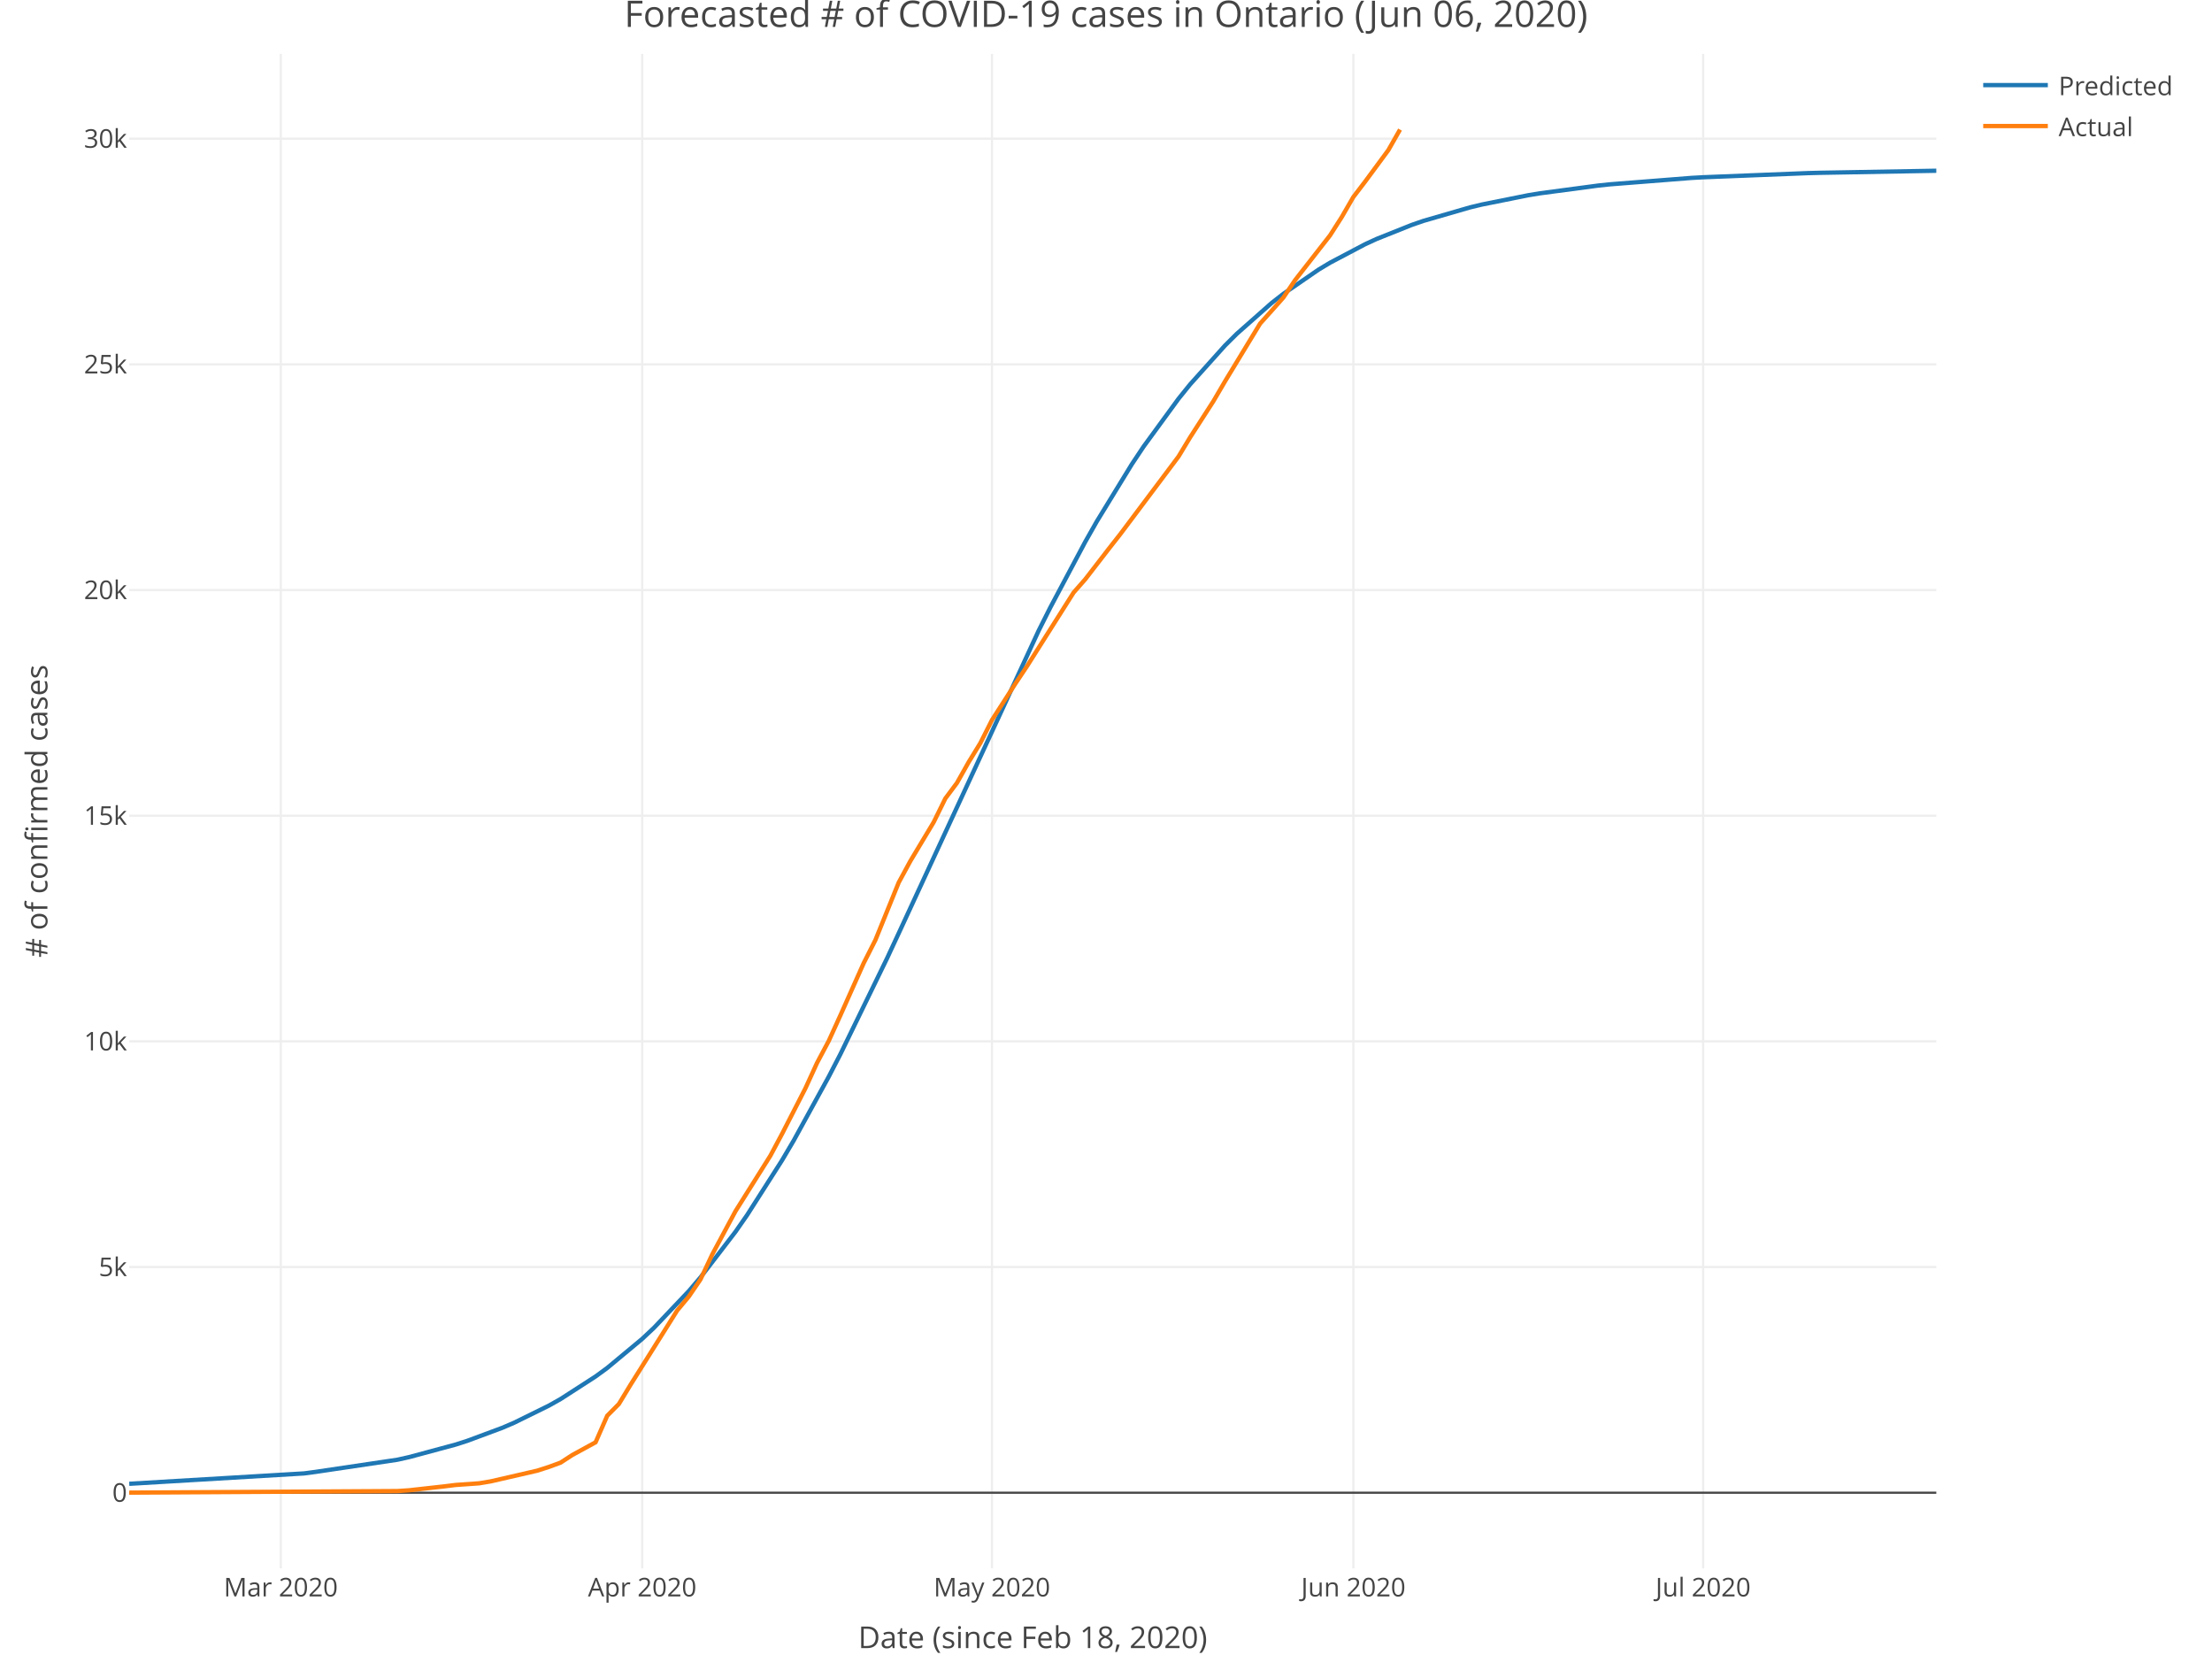
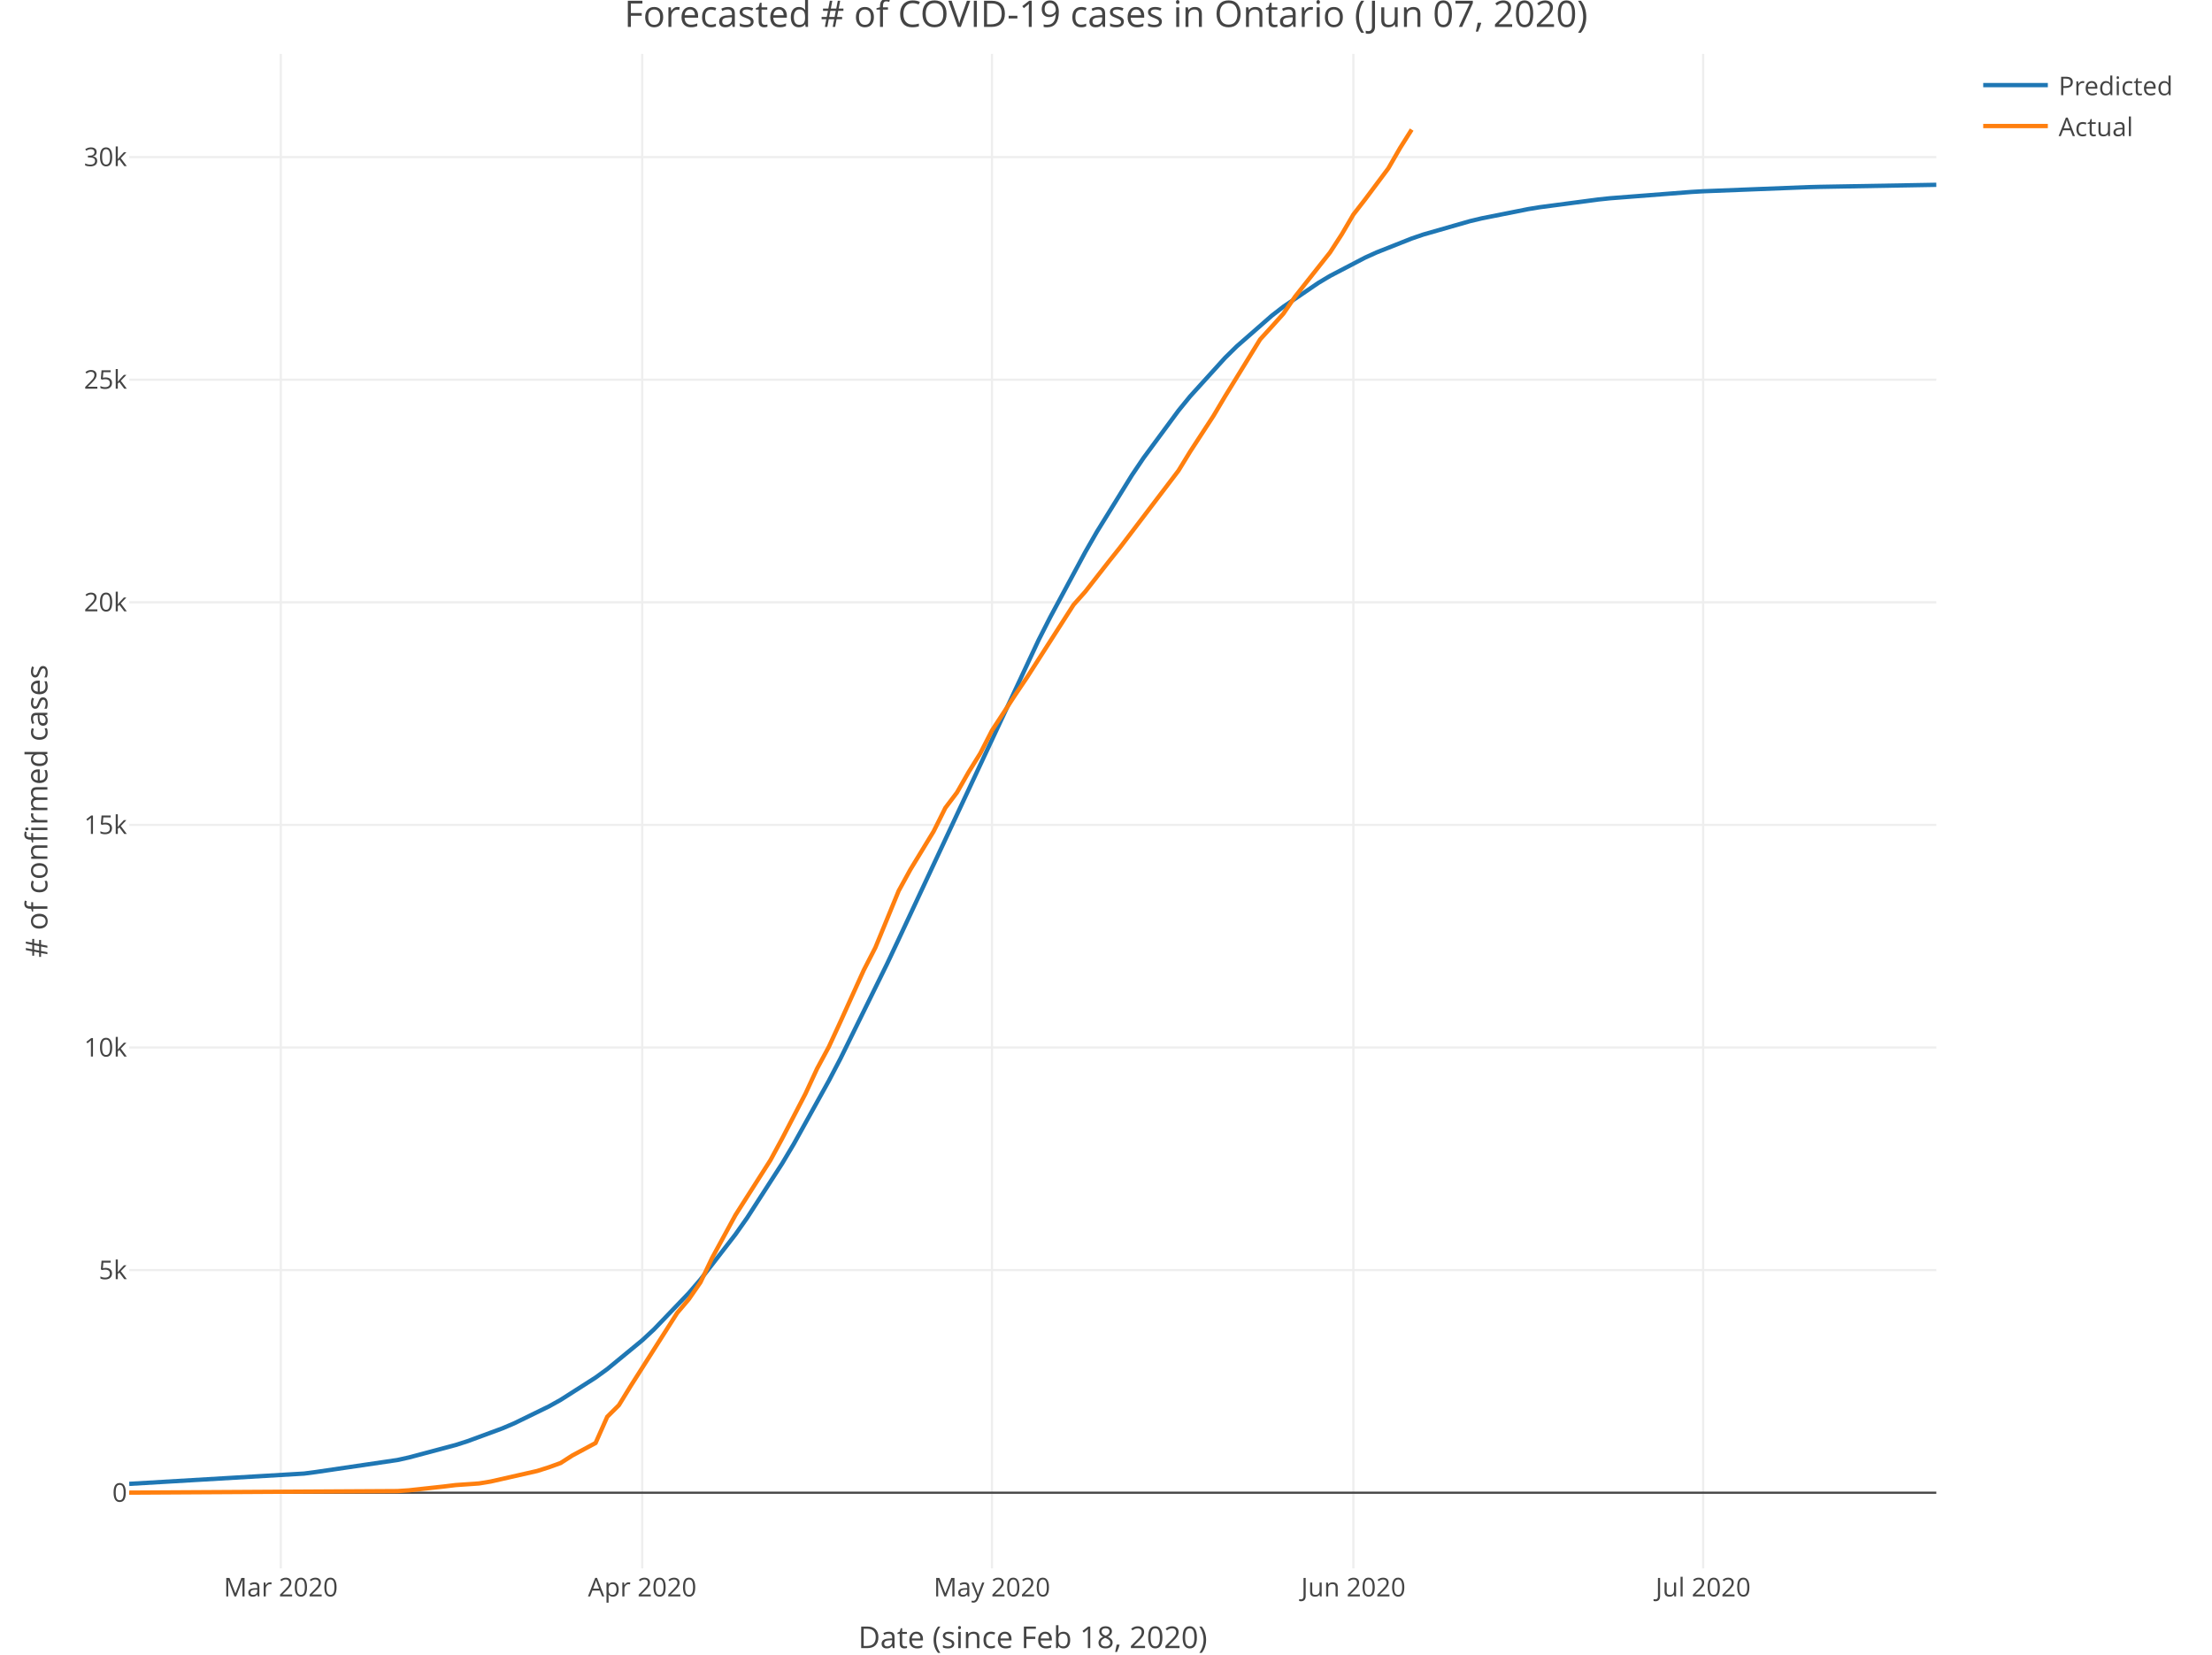
<svg xmlns="http://www.w3.org/2000/svg" class="main-svg" width="1027" height="768" style="" viewBox="0 0 1027 768">
  <rect x="0" y="0" width="1027" height="768" style="fill: rgb(255, 255, 255); fill-opacity: 1;" />
-   <defs id="defs-827c4d">
+   <defs id="defs-da65fc">
    <g class="clips">
-       <clipPath id="clip827c4dxyplot" class="plotclip">
+       <clipPath id="clipda65fcxyplot" class="plotclip">
        <rect width="839" height="703" />
      </clipPath>
-       <clipPath class="axesclip" id="clip827c4dx">
+       <clipPath class="axesclip" id="clipda65fcx">
        <rect x="60" y="0" width="839" height="768" />
      </clipPath>
-       <clipPath class="axesclip" id="clip827c4dy">
+       <clipPath class="axesclip" id="clipda65fcy">
        <rect x="0" y="25" width="1027" height="703" />
      </clipPath>
-       <clipPath class="axesclip" id="clip827c4dxy">
+       <clipPath class="axesclip" id="clipda65fcxy">
        <rect x="60" y="25" width="839" height="703" />
      </clipPath>
    </g>
    <g class="gradients" />
  </defs>
  <g class="bglayer" />
  <g class="layer-below">
    <g class="imagelayer" />
    <g class="shapelayer" />
  </g>
  <g class="cartesianlayer">
    <g class="subplot xy">
      <g class="layer-subplot">
        <g class="shapelayer" />
        <g class="imagelayer" />
      </g>
      <g class="gridlayer">
        <g class="x">
          <path class="xgrid crisp" transform="translate(130.37,0)" d="M0,25v703" style="stroke: rgb(238, 238, 238); stroke-opacity: 1; stroke-width: 1px;" />
          <path class="xgrid crisp" transform="translate(298.17,0)" d="M0,25v703" style="stroke: rgb(238, 238, 238); stroke-opacity: 1; stroke-width: 1px;" />
          <path class="xgrid crisp" transform="translate(460.55,0)" d="M0,25v703" style="stroke: rgb(238, 238, 238); stroke-opacity: 1; stroke-width: 1px;" />
          <path class="xgrid crisp" transform="translate(628.35,0)" d="M0,25v703" style="stroke: rgb(238, 238, 238); stroke-opacity: 1; stroke-width: 1px;" />
          <path class="xgrid crisp" transform="translate(790.74,0)" d="M0,25v703" style="stroke: rgb(238, 238, 238); stroke-opacity: 1; stroke-width: 1px;" />
        </g>
        <g class="y">
-           <path class="ygrid crisp" transform="translate(0,588.12)" d="M60,0h839" style="stroke: rgb(238, 238, 238); stroke-opacity: 1; stroke-width: 1px;" />
-           <path class="ygrid crisp" transform="translate(0,483.37)" d="M60,0h839" style="stroke: rgb(238, 238, 238); stroke-opacity: 1; stroke-width: 1px;" />
-           <path class="ygrid crisp" transform="translate(0,378.63)" d="M60,0h839" style="stroke: rgb(238, 238, 238); stroke-opacity: 1; stroke-width: 1px;" />
-           <path class="ygrid crisp" transform="translate(0,273.88)" d="M60,0h839" style="stroke: rgb(238, 238, 238); stroke-opacity: 1; stroke-width: 1px;" />
-           <path class="ygrid crisp" transform="translate(0,169.13)" d="M60,0h839" style="stroke: rgb(238, 238, 238); stroke-opacity: 1; stroke-width: 1px;" />
-           <path class="ygrid crisp" transform="translate(0,64.38)" d="M60,0h839" style="stroke: rgb(238, 238, 238); stroke-opacity: 1; stroke-width: 1px;" />
+           <path class="ygrid crisp" transform="translate(0,589.54)" d="M60,0h839" style="stroke: rgb(238, 238, 238); stroke-opacity: 1; stroke-width: 1px;" />
+           <path class="ygrid crisp" transform="translate(0,486.21)" d="M60,0h839" style="stroke: rgb(238, 238, 238); stroke-opacity: 1; stroke-width: 1px;" />
+           <path class="ygrid crisp" transform="translate(0,382.89)" d="M60,0h839" style="stroke: rgb(238, 238, 238); stroke-opacity: 1; stroke-width: 1px;" />
+           <path class="ygrid crisp" transform="translate(0,279.56)" d="M60,0h839" style="stroke: rgb(238, 238, 238); stroke-opacity: 1; stroke-width: 1px;" />
+           <path class="ygrid crisp" transform="translate(0,176.23)" d="M60,0h839" style="stroke: rgb(238, 238, 238); stroke-opacity: 1; stroke-width: 1px;" />
+           <path class="ygrid crisp" transform="translate(0,72.9)" d="M60,0h839" style="stroke: rgb(238, 238, 238); stroke-opacity: 1; stroke-width: 1px;" />
        </g>
      </g>
      <g class="zerolinelayer">
        <path class="yzl zl crisp" transform="translate(0,692.87)" d="M60,0h839" style="stroke: rgb(68, 68, 68); stroke-opacity: 1; stroke-width: 1px;" />
      </g>
      <path class="xlines-below" />
      <path class="ylines-below" />
      <g class="overlines-below" />
      <g class="xaxislayer-below" />
      <g class="yaxislayer-below" />
      <g class="overaxes-below" />
-       <g class="plot" transform="translate(60, 25)" clip-path="url('#clip827c4dxyplot')">
+       <g class="plot" transform="translate(60, 25)" clip-path="url('#clipda65fcxyplot')">
        <g class="scatterlayer mlayer">
-           <g class="trace scatter tracefccec7" style="stroke-miterlimit: 2; opacity: 1;">
+           <g class="trace scatter trace8e401e" style="stroke-miterlimit: 2; opacity: 1;">
            <g class="fills" />
            <g class="errorbars" />
            <g class="lines">
-               <path class="js-line" d="M0,663.73L81.19,658.91L86.61,658.19L124.5,652.56L129.91,651.35L151.56,645.52L156.97,643.78L173.21,637.74L178.63,635.42L194.86,627.43L200.28,624.38L216.52,613.91L221.93,609.95L238.17,596.45L243.58,591.37L259.82,574.27L265.23,567.91L281.47,546.75L286.88,538.98L303.12,513.53L308.54,504.34L324.77,474.77L330.19,464.29L351.84,419.83L357.25,408.21L422.21,267.78L427.62,257.02L443.86,226.5L449.27,216.97L465.51,190.46L470.92,182.33L487.16,160.1L492.57,153.4L508.81,135.32L514.23,129.94L530.46,115.59L535.88,111.37L552.12,100.2L557.53,96.94L573.77,88.38L579.18,85.89L595.42,79.41L600.83,77.54L622.48,71.27L627.9,69.96L649.55,65.62L654.96,64.73L682.03,61.13L687.44,60.56L725.33,57.58L730.74,57.28L779.46,55.35L784.87,55.21L839,54.25" style="vector-effect: non-scaling-stroke; fill: none; stroke: rgb(31, 119, 180); stroke-opacity: 1; stroke-width: 2px; opacity: 1;" />
+               <path class="js-line" d="M0,663.76L81.19,658.98L86.61,658.27L124.5,652.69L129.91,651.49L151.56,645.72L156.97,643.99L173.21,638.01L178.63,635.71L194.86,627.8L200.28,624.78L216.52,614.42L221.93,610.49L238.17,597.13L243.58,592.11L259.82,575.19L265.23,568.9L281.47,547.96L286.88,540.28L303.12,515.1L308.54,506.01L324.77,476.76L330.19,466.4L351.84,422.43L357.25,410.94L422.21,272.08L427.62,261.45L443.86,231.27L449.27,221.84L465.51,195.61L470.92,187.57L487.16,165.58L492.57,158.95L508.81,141.06L514.23,135.74L530.46,121.54L535.88,117.35L552.12,106.3L557.53,103.07L573.77,94.59L579.18,92.14L595.42,85.71L600.83,83.86L622.48,77.65L627.9,76.36L649.55,72.05L654.96,71.17L682.03,67.6L687.44,67.03L725.33,64.09L730.74,63.78L779.46,61.87L784.87,61.73L839,60.78" style="vector-effect: non-scaling-stroke; fill: none; stroke: rgb(31, 119, 180); stroke-opacity: 1; stroke-width: 2px; opacity: 1;" />
            </g>
            <g class="points" />
            <g class="text" />
          </g>
-           <g class="trace scatter trace95bad8" style="stroke-miterlimit: 2; opacity: 1;">
+           <g class="trace scatter tracefc3664" style="stroke-miterlimit: 2; opacity: 1;">
            <g class="fills" />
            <g class="errorbars" />
            <g class="lines">
-               <path class="js-line" d="M0,667.83L124.5,667.1L129.91,666.74L146.15,664.94L151.56,664.27L162.39,663.51L167.8,662.61L189.45,657.63L194.86,655.89L200.28,653.9L205.69,650.38L216.52,644.47L221.93,632.13L227.34,626.68L232.75,617.76L254.41,583.28L259.82,576.8L265.23,568.86L270.65,557.34L281.47,537.21L286.88,528.6L297.71,511.38L303.12,501.26L313.95,480.14L319.36,468.33L324.77,458.17L330.19,446.27L341.01,422.03L346.43,411.34L357.25,384.65L362.66,374.68L373.49,356.64L378.9,345.64L384.32,338.38L389.73,328.76L395.14,319.94L400.55,309.23L411.38,292.39L416.79,284.28L438.45,250.05L443.86,243.89L454.68,229.88L460.1,222.98L487.16,186.93L492.57,177.98L503.4,161.16L508.81,151.92L525.05,125.19L530.46,119.18L535.88,113.06L541.29,105.04L557.53,84.24L562.94,75.77L568.35,66.43L573.77,59.35L584.59,44.68L590.01,35.15" style="vector-effect: non-scaling-stroke; fill: none; stroke: rgb(255, 127, 14); stroke-opacity: 1; stroke-width: 2px; opacity: 1;" />
+               <path class="js-line" d="M0,667.83L124.5,667.11L129.91,666.75L146.15,664.98L151.56,664.32L162.39,663.57L167.8,662.68L189.45,657.77L194.86,656.05L200.28,654.09L205.69,650.61L216.52,644.79L221.93,632.62L227.34,627.24L232.75,618.44L254.41,584.42L259.82,578.04L265.23,570.2L270.65,558.84L281.47,538.98L286.88,530.49L297.71,513.5L303.12,503.52L313.95,482.69L319.36,471.03L324.77,461.01L330.19,449.27L341.01,425.36L346.43,414.82L357.25,388.49L362.66,378.65L373.49,360.86L378.9,350.01L384.32,342.84L389.73,333.36L395.14,324.66L400.55,314.1L411.38,297.48L416.79,289.48L438.45,255.71L443.86,249.64L454.68,235.81L460.1,229.01L487.16,193.45L492.57,184.62L503.4,168.03L508.81,158.92L525.05,132.55L530.46,126.62L535.88,120.58L541.29,112.67L557.53,92.15L562.94,83.8L568.35,74.58L573.77,67.6L584.59,53.13L590.01,43.73L595.42,35.15" style="vector-effect: non-scaling-stroke; fill: none; stroke: rgb(255, 127, 14); stroke-opacity: 1; stroke-width: 2px; opacity: 1;" />
            </g>
            <g class="points" />
            <g class="text" />
          </g>
        </g>
      </g>
      <g class="overplot" />
      <path class="xlines-above crisp" style="fill: none;" d="M0,0" />
      <path class="ylines-above crisp" style="fill: none;" d="M0,0" />
      <g class="overlines-above" />
      <g class="xaxislayer-above">
        <g class="xtick">
          <text text-anchor="middle" x="0" y="741" transform="translate(130.37,0)" style="font-family: 'Open Sans', verdana, arial, sans-serif; font-size: 12px; fill: rgb(68, 68, 68); fill-opacity: 1; white-space: pre;">Mar 2020</text>
        </g>
        <g class="xtick">
          <text text-anchor="middle" x="0" y="741" transform="translate(298.17,0)" style="font-family: 'Open Sans', verdana, arial, sans-serif; font-size: 12px; fill: rgb(68, 68, 68); fill-opacity: 1; white-space: pre;">Apr 2020</text>
        </g>
        <g class="xtick">
          <text text-anchor="middle" x="0" y="741" transform="translate(460.55,0)" style="font-family: 'Open Sans', verdana, arial, sans-serif; font-size: 12px; fill: rgb(68, 68, 68); fill-opacity: 1; white-space: pre;">May 2020</text>
        </g>
        <g class="xtick">
          <text text-anchor="middle" x="0" y="741" transform="translate(628.35,0)" style="font-family: 'Open Sans', verdana, arial, sans-serif; font-size: 12px; fill: rgb(68, 68, 68); fill-opacity: 1; white-space: pre;">Jun 2020</text>
        </g>
        <g class="xtick">
          <text text-anchor="middle" x="0" y="741" transform="translate(790.74,0)" style="font-family: 'Open Sans', verdana, arial, sans-serif; font-size: 12px; fill: rgb(68, 68, 68); fill-opacity: 1; white-space: pre;">Jul 2020</text>
        </g>
      </g>
      <g class="yaxislayer-above">
        <g class="ytick">
          <text text-anchor="end" x="59" y="4.2" transform="translate(0,692.87)" style="font-family: 'Open Sans', verdana, arial, sans-serif; font-size: 12px; fill: rgb(68, 68, 68); fill-opacity: 1; white-space: pre;">0</text>
        </g>
        <g class="ytick">
-           <text text-anchor="end" x="59" y="4.2" transform="translate(0,588.12)" style="font-family: 'Open Sans', verdana, arial, sans-serif; font-size: 12px; fill: rgb(68, 68, 68); fill-opacity: 1; white-space: pre;">5k</text>
+           <text text-anchor="end" x="59" y="4.2" transform="translate(0,589.54)" style="font-family: 'Open Sans', verdana, arial, sans-serif; font-size: 12px; fill: rgb(68, 68, 68); fill-opacity: 1; white-space: pre;">5k</text>
        </g>
        <g class="ytick">
-           <text text-anchor="end" x="59" y="4.2" transform="translate(0,483.37)" style="font-family: 'Open Sans', verdana, arial, sans-serif; font-size: 12px; fill: rgb(68, 68, 68); fill-opacity: 1; white-space: pre;">10k</text>
+           <text text-anchor="end" x="59" y="4.2" transform="translate(0,486.21)" style="font-family: 'Open Sans', verdana, arial, sans-serif; font-size: 12px; fill: rgb(68, 68, 68); fill-opacity: 1; white-space: pre;">10k</text>
        </g>
        <g class="ytick">
-           <text text-anchor="end" x="59" y="4.2" transform="translate(0,378.63)" style="font-family: 'Open Sans', verdana, arial, sans-serif; font-size: 12px; fill: rgb(68, 68, 68); fill-opacity: 1; white-space: pre;">15k</text>
+           <text text-anchor="end" x="59" y="4.2" transform="translate(0,382.89)" style="font-family: 'Open Sans', verdana, arial, sans-serif; font-size: 12px; fill: rgb(68, 68, 68); fill-opacity: 1; white-space: pre;">15k</text>
        </g>
        <g class="ytick">
-           <text text-anchor="end" x="59" y="4.2" transform="translate(0,273.88)" style="font-family: 'Open Sans', verdana, arial, sans-serif; font-size: 12px; fill: rgb(68, 68, 68); fill-opacity: 1; white-space: pre;">20k</text>
+           <text text-anchor="end" x="59" y="4.2" transform="translate(0,279.56)" style="font-family: 'Open Sans', verdana, arial, sans-serif; font-size: 12px; fill: rgb(68, 68, 68); fill-opacity: 1; white-space: pre;">20k</text>
        </g>
        <g class="ytick">
-           <text text-anchor="end" x="59" y="4.2" transform="translate(0,169.13)" style="font-family: 'Open Sans', verdana, arial, sans-serif; font-size: 12px; fill: rgb(68, 68, 68); fill-opacity: 1; white-space: pre;">25k</text>
+           <text text-anchor="end" x="59" y="4.2" transform="translate(0,176.23)" style="font-family: 'Open Sans', verdana, arial, sans-serif; font-size: 12px; fill: rgb(68, 68, 68); fill-opacity: 1; white-space: pre;">25k</text>
        </g>
        <g class="ytick">
-           <text text-anchor="end" x="59" y="4.2" transform="translate(0,64.38)" style="font-family: 'Open Sans', verdana, arial, sans-serif; font-size: 12px; fill: rgb(68, 68, 68); fill-opacity: 1; white-space: pre;">30k</text>
+           <text text-anchor="end" x="59" y="4.2" transform="translate(0,72.9)" style="font-family: 'Open Sans', verdana, arial, sans-serif; font-size: 12px; fill: rgb(68, 68, 68); fill-opacity: 1; white-space: pre;">30k</text>
        </g>
      </g>
      <g class="overaxes-above" />
    </g>
  </g>
  <g class="polarlayer" />
  <g class="ternarylayer" />
  <g class="geolayer" />
  <g class="funnelarealayer" />
  <g class="pielayer" />
  <g class="treemaplayer" />
  <g class="sunburstlayer" />
  <g class="glimages" />
-   <defs id="topdefs-827c4d">
+   <defs id="topdefs-da65fc">
    <g class="clips" />
-     <clipPath id="legend827c4d">
+     <clipPath id="legendda65fc">
      <rect width="101" height="48" x="0" y="0" />
    </clipPath>
  </defs>
  <g class="layer-above">
    <g class="imagelayer" />
    <g class="shapelayer" />
  </g>
  <g class="infolayer">
    <g class="legend" pointer-events="all" transform="translate(915.78, 25)">
      <rect class="bg" shape-rendering="crispEdges" style="stroke: rgb(68, 68, 68); stroke-opacity: 1; fill: rgb(255, 255, 255); fill-opacity: 1; stroke-width: 0px;" width="101" height="48" x="0" y="0" />
-       <g class="scrollbox" transform="translate(0, 0)" clip-path="url('#legend827c4d')">
+       <g class="scrollbox" transform="translate(0, 0)" clip-path="url('#legendda65fc')">
        <g class="groups">
          <g class="traces" style="opacity: 1;" transform="translate(0, 14.5)">
            <text class="legendtext user-select-none" text-anchor="start" x="40" y="4.68" style="font-family: 'Open Sans', verdana, arial, sans-serif; font-size: 12px; fill: rgb(68, 68, 68); fill-opacity: 1; white-space: pre;">Predicted</text>
            <g class="layers" style="opacity: 1;">
              <g class="legendfill" />
              <g class="legendlines">
                <path class="js-line" d="M5,0h30" style="fill: none; stroke: rgb(31, 119, 180); stroke-opacity: 1; stroke-width: 2px;" />
              </g>
              <g class="legendsymbols">
                <g class="legendpoints" />
              </g>
            </g>
            <rect class="legendtoggle" pointer-events="all" x="0" y="-9.5" width="95.891" height="19" style="cursor: pointer; fill: rgb(0, 0, 0); fill-opacity: 0;" />
          </g>
          <g class="traces" style="opacity: 1;" transform="translate(0, 33.5)">
            <text class="legendtext user-select-none" text-anchor="start" x="40" y="4.68" style="font-family: 'Open Sans', verdana, arial, sans-serif; font-size: 12px; fill: rgb(68, 68, 68); fill-opacity: 1; white-space: pre;">Actual</text>
            <g class="layers" style="opacity: 1;">
              <g class="legendfill" />
              <g class="legendlines">
                <path class="js-line" d="M5,0h30" style="fill: none; stroke: rgb(255, 127, 14); stroke-opacity: 1; stroke-width: 2px;" />
              </g>
              <g class="legendsymbols">
                <g class="legendpoints" />
              </g>
            </g>
            <rect class="legendtoggle" pointer-events="all" x="0" y="-9.5" width="95.891" height="19" style="cursor: pointer; fill: rgb(0, 0, 0); fill-opacity: 0;" />
          </g>
        </g>
      </g>
      <rect class="scrollbar" rx="20" ry="3" width="0" height="0" style="fill: rgb(128, 139, 164); fill-opacity: 1;" x="0" y="0" />
    </g>
    <g class="g-gtitle">
-       <text class="gtitle" x="513.5" y="12.5" text-anchor="middle" dy="0em" style="font-family: 'Open Sans', verdana, arial, sans-serif; font-size: 17px; fill: rgb(68, 68, 68); opacity: 1; font-weight: normal; white-space: pre;">Forecasted # of COVID-19 cases in Ontario (Jun 06, 2020)</text>
+       <text class="gtitle" x="513.5" y="12.5" text-anchor="middle" dy="0em" style="font-family: 'Open Sans', verdana, arial, sans-serif; font-size: 17px; fill: rgb(68, 68, 68); opacity: 1; font-weight: normal; white-space: pre;">Forecasted # of COVID-19 cases in Ontario (Jun 07, 2020)</text>
    </g>
    <g class="g-xtitle" transform="translate(0,-15)">
      <text class="xtitle" x="479.5" y="780" text-anchor="middle" style="font-family: 'Open Sans', verdana, arial, sans-serif; font-size: 14px; fill: rgb(68, 68, 68); opacity: 1; font-weight: normal; white-space: pre;">Date (since Feb 18, 2020)</text>
    </g>
    <g class="g-ytitle">
      <text class="ytitle" transform="rotate(-90,22,376.5)" x="22" y="376.5" text-anchor="middle" style="font-family: 'Open Sans', verdana, arial, sans-serif; font-size: 14px; fill: rgb(68, 68, 68); opacity: 1; font-weight: normal; white-space: pre;"># of confirmed cases</text>
    </g>
  </g>
</svg>
